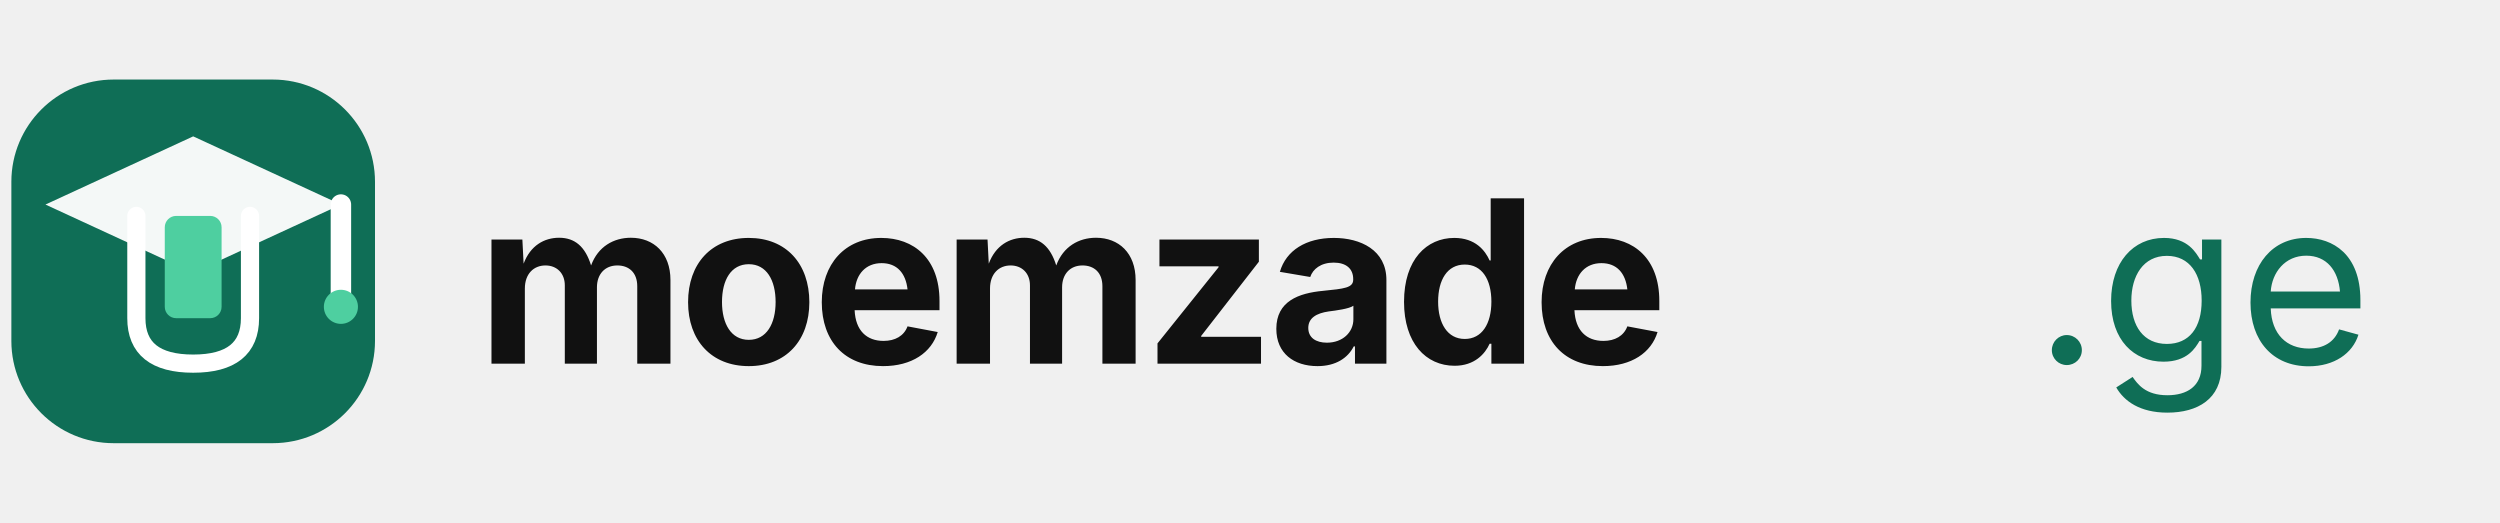
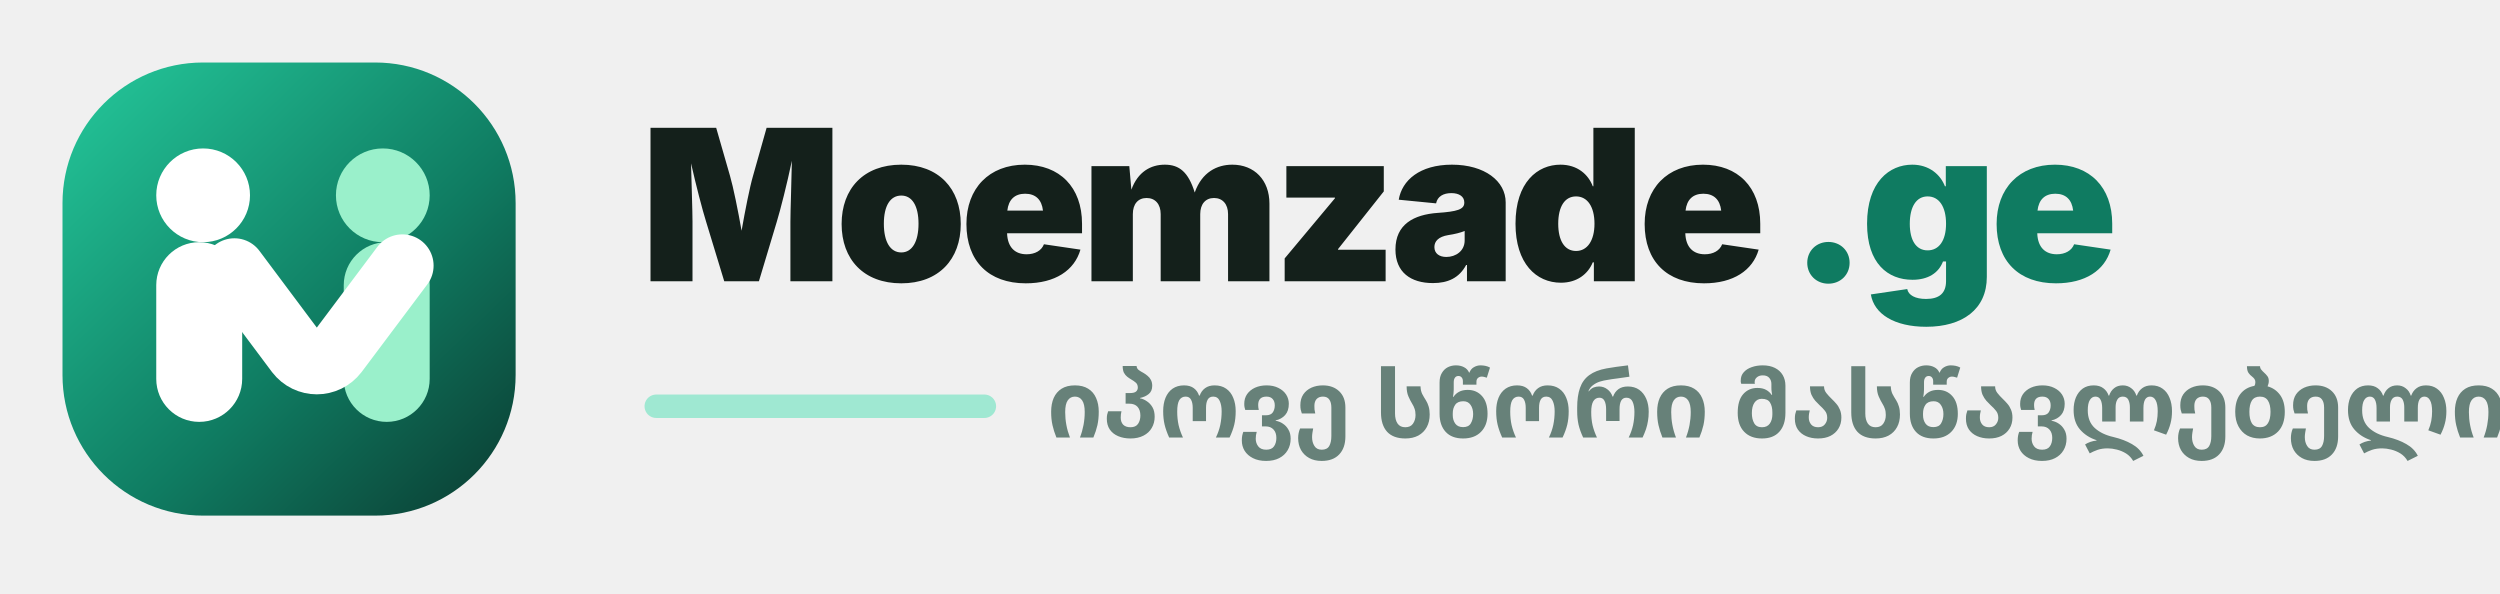
- <svg xmlns="http://www.w3.org/2000/svg" width="220" height="46" viewBox="0 0 220 46" fill="none">
-   <rect x="1" y="7" width="32" height="32" rx="9" fill="#0F6E56" />
-   <polygon points="17,12 30,18 17,24 4,18" fill="white" fill-opacity="0.95" />
-   <rect x="14.5" y="19" width="5" height="9" rx="1" fill="#4ECFA0" />
-   <path d="M22 19 L22 28 Q22 32 17 32 Q12 32 12 28 L12 19" stroke="white" stroke-width="1.6" fill="none" stroke-linecap="round" />
-   <line x1="30" y1="18" x2="30" y2="26" stroke="white" stroke-width="1.8" stroke-linecap="round" />
-   <circle cx="30" cy="27" r="1.5" fill="#4ECFA0" />
-   <text x="42" y="32" font-family="system-ui,-apple-system,sans-serif" font-size="20" font-weight="700" fill="#111111" letter-spacing="-0.5">moemzade</text>
-   <text x="179" y="32" font-family="system-ui,-apple-system,sans-serif" font-size="20" font-weight="400" fill="#0F6E56">.ge</text>
+ <svg xmlns="http://www.w3.org/2000/svg" width="320" height="76" viewBox="0 0 320 76" fill="none">
+   <defs>
+     <linearGradient id="a" x1="10" y1="8" x2="66" y2="66" gradientUnits="userSpaceOnUse">
+       <stop offset="0" stop-color="#24C79A" />
+       <stop offset="0.58" stop-color="#0F7B61" />
+       <stop offset="1" stop-color="#0B3A30" />
+     </linearGradient>
+   </defs>
+   <rect x="8" y="8" width="58" height="58" rx="18" fill="url(#a)" />
+   <circle cx="26" cy="25" r="6" fill="#FFFFFF" />
+   <circle cx="49" cy="25" r="6" fill="#9AF0CB" />
+   <rect x="20" y="31" width="11" height="23" rx="5.5" fill="#FFFFFF" />
+   <rect x="44" y="31" width="11" height="23" rx="5.5" fill="#9AF0CB" />
+   <path d="M30 34.5L38 45.2C39.3 46.9 41.8 46.9 43.1 45.2L51.5 34" stroke="#FFFFFF" stroke-width="8" stroke-linecap="round" stroke-linejoin="round" />
+   <text x="82" y="36" font-family="Noto Sans Georgian, system-ui, -apple-system, BlinkMacSystemFont, Segoe UI, sans-serif" font-size="27" font-weight="900" letter-spacing="-0.9" fill="#14201B">Moemzade</text>
+   <text x="229" y="36" font-family="Noto Sans Georgian, system-ui, -apple-system, BlinkMacSystemFont, Segoe UI, sans-serif" font-size="27" font-weight="900" letter-spacing="-0.9" fill="#0F7B61">.ge</text>
+   <line x1="84" y1="52" x2="126" y2="52" stroke="#9FE8D2" stroke-width="3" stroke-linecap="round" />
+   <text x="134" y="56" font-family="Noto Sans Georgian, system-ui, -apple-system, BlinkMacSystemFont, Segoe UI, sans-serif" font-size="12" font-weight="700" fill="#678179">იპოვე სწორი მასწავლებელი</text>
</svg>
